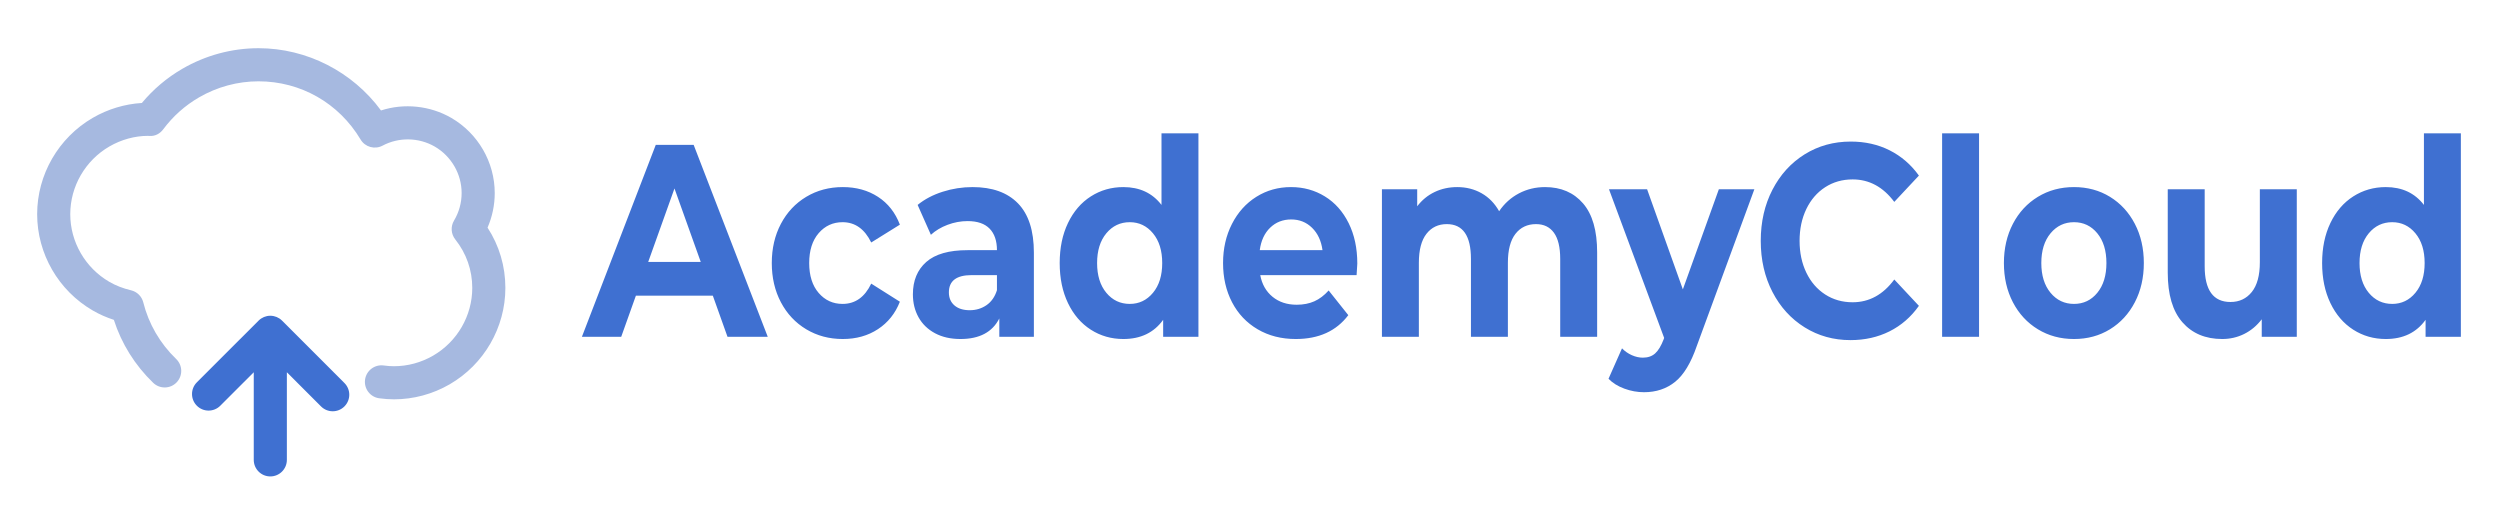
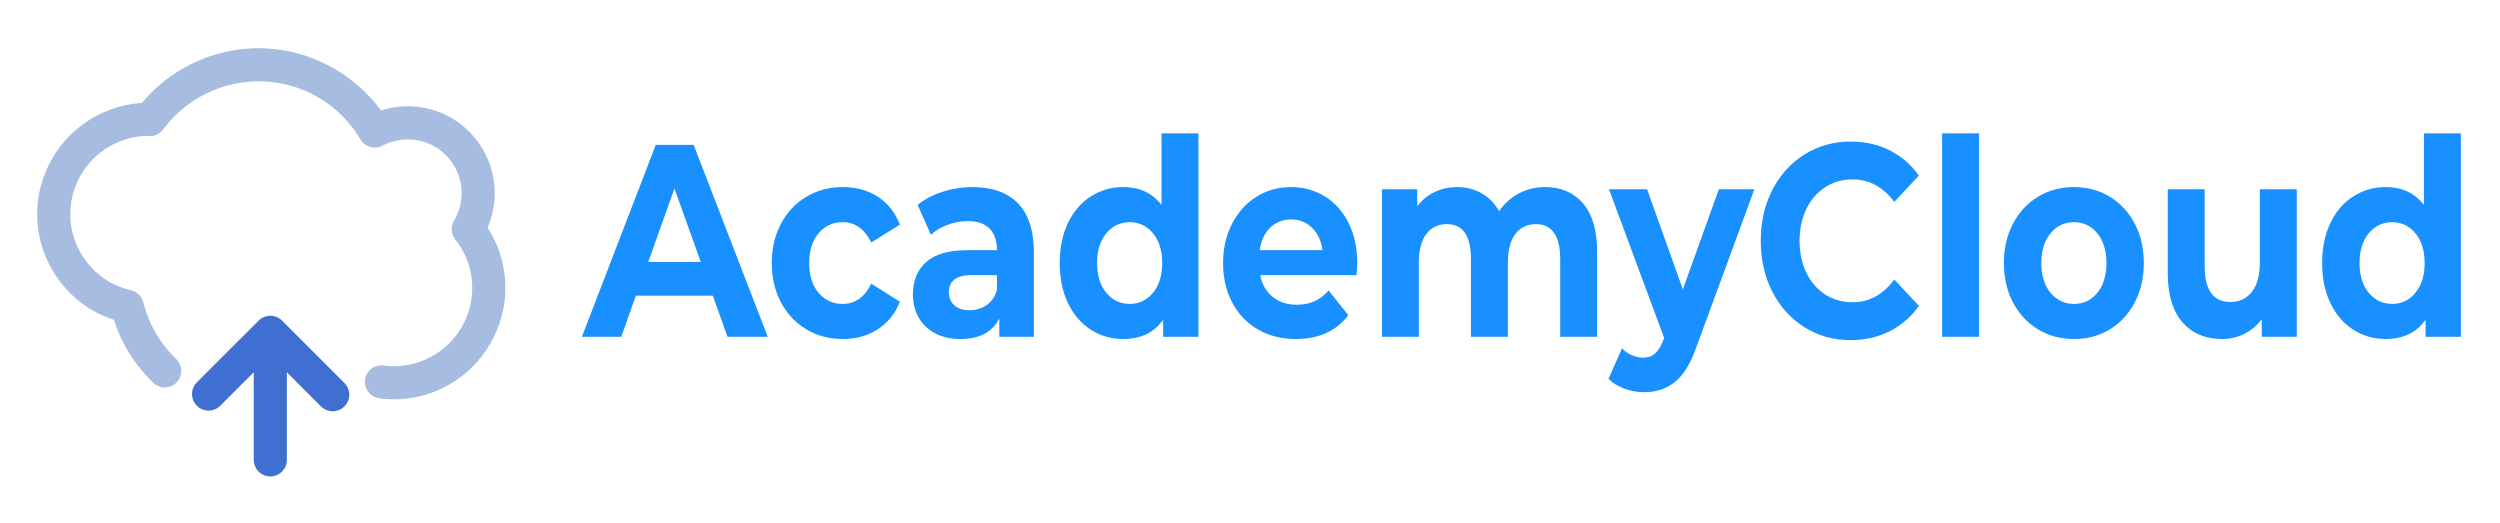
<svg xmlns="http://www.w3.org/2000/svg" width="1100" height="230" viewBox="0 0 1100 230">
  <defs>
    <linearGradient x1="0" y1="0.5" x2="1" y2="0.5" id="linearGradientSk6ezt3szet">
      <stop offset="0%" stop-color="#3f70d1" />
      <stop offset="100%" stop-color="#3f70d1" />
    </linearGradient>
    <linearGradient x1="0" y1="0.5" x2="1" y2="0.5" id="linearGradientSk6ezt3szez">
-       <stop offset="0%" stop-color="#a6b9e0" />
-       <stop offset="100%" stop-color="#a6b9e0" />
+       <stop offset="0%" stop-color="#a6bce0" />
+       <stop offset="100%" stop-color="#a6bce0" />
    </linearGradient>
    <linearGradient x1="0" y1="0.5" x2="1" y2="0.5" id="linearGradientSk6ezt3szfh">
-       <stop offset="0%" stop-color="#3f70d1" />
-       <stop offset="100%" stop-color="#3f70d1" />
+       <stop offset="0%" stop-color="#1890ff" />
+       <stop offset="100%" stop-color="#1890ff" />
    </linearGradient>
  </defs>
  <g>
    <rect fill="none" id="canvas_background" height="232" width="1102" y="-1" x="-1" />
  </g>
  <g>
    <g id="svg_1" transform="matrix(3.6418,0,0,3.6418,316.0854,157.9986) ">
      <svg width="66.57" height="52.423" viewBox="17.151,15.834,66.57,52.423" id="svg_2" x="-87.305" y="-42.561">
        <g id="svg_6" />
        <g id="svg_5" />
        <g id="svg_3">
          <path fill="url('#linearGradientSk6ezt3szez')" d="m76.568,42.512c0.57,-1.314 0.868,-2.735 0.868,-4.176c0,-3.724 -2.01,-7.203 -5.249,-9.083c-2.561,-1.48 -5.708,-1.803 -8.492,-0.897c-3.438,-4.679 -8.961,-7.522 -14.8,-7.522c-3.214,0 -6.39,0.857 -9.186,2.478c-1.875,1.086 -3.521,2.477 -4.908,4.14c-2.075,0.127 -4.107,0.74 -5.923,1.792c-4.149,2.404 -6.727,6.866 -6.727,11.645c0,4.778 2.578,9.238 6.727,11.64c0.788,0.457 1.639,0.833 2.54,1.125c0.921,2.873 2.549,5.484 4.753,7.609c0.795,0.766 2.062,0.744 2.828,-0.051c0.767,-0.796 0.744,-2.062 -0.052,-2.828c-1.952,-1.882 -3.326,-4.247 -3.974,-6.841c-0.182,-0.727 -0.755,-1.292 -1.485,-1.462c-0.952,-0.223 -1.828,-0.564 -2.606,-1.014c-2.918,-1.689 -4.731,-4.823 -4.731,-8.178c0,-3.357 1.813,-6.493 4.731,-8.184c1.442,-0.835 3.077,-1.277 4.635,-1.28c0.049,0.004 0.181,0.013 0.229,0.013c0.679,0.036 1.251,-0.288 1.636,-0.803c1.181,-1.581 2.638,-2.88 4.332,-3.862c2.188,-1.268 4.67,-1.938 7.18,-1.938c5.098,0 9.708,2.628 12.333,7.03c0.546,0.917 1.715,1.243 2.66,0.74c1.945,-1.038 4.366,-1.003 6.296,0.111c2.007,1.164 3.253,3.318 3.253,5.621c0,1.171 -0.318,2.321 -0.92,3.327c-0.427,0.715 -0.367,1.62 0.151,2.271c1.344,1.69 2.054,3.717 2.054,5.862c0,3.357 -1.813,6.493 -4.733,8.183c-1.442,0.836 -3.076,1.277 -4.725,1.277c-0.396,0 -0.803,-0.029 -1.24,-0.09c-1.09,-0.15 -2.104,0.613 -2.255,1.708s0.614,2.104 1.708,2.255c0.621,0.085 1.206,0.127 1.787,0.127c2.352,0 4.68,-0.628 6.729,-1.815c4.15,-2.402 6.729,-6.864 6.729,-11.645c0.001,-2.619 -0.741,-5.112 -2.153,-7.285z" id="svg_4" />
        </g>
      </svg>
    </g>
    <g class="svg-clip svg-visible" transform="matrix(3.6418,0,0,3.6418,360.0155,405.1946) " id="svg_20">
      <rect x="-80.657" y="-78.114" width="28" height="29" fill="none" class="svg-hitbox" id="svg_21" />
      <svg width="29" height="29.414" viewBox="35.894,52.256,29,29.414" id="svg_7" x="-80.657" y="-78.114">
        <g id="svg_11" />
        <g id="svg_10" />
        <g id="svg_8">
          <path fill="url('#linearGradientSk6ezt3szet')" d="m51.77,57.843c-0.093,-0.093 -0.196,-0.177 -0.307,-0.251c-0.047,-0.03 -0.097,-0.052 -0.146,-0.078c-0.065,-0.037 -0.129,-0.076 -0.198,-0.105c-0.064,-0.025 -0.13,-0.041 -0.196,-0.061c-0.06,-0.018 -0.116,-0.04 -0.178,-0.053c-0.126,-0.024 -0.255,-0.038 -0.384,-0.038c-0.002,0 -0.004,-0.001 -0.007,-0.001l0,0c-0.132,0 -0.263,0.014 -0.392,0.039c-0.057,0.012 -0.109,0.033 -0.164,0.049c-0.07,0.021 -0.142,0.037 -0.21,0.065c-0.064,0.026 -0.123,0.063 -0.183,0.097c-0.054,0.029 -0.109,0.053 -0.161,0.087c-0.11,0.073 -0.213,0.157 -0.306,0.25l-7.458,7.458c-0.781,0.781 -0.781,2.047 0,2.828c0.39,0.391 0.902,0.586 1.414,0.586s1.024,-0.195 1.414,-0.586l4.045,-4.045l0,10.586c0,1.104 0.896,2 2,2s2,-0.896 2,-2l0,-10.586l4.127,4.127c0.391,0.391 0.902,0.586 1.414,0.586s1.023,-0.195 1.414,-0.586c0.781,-0.781 0.781,-2.047 0,-2.828l-7.538,-7.54z" id="svg_9" />
        </g>
      </svg>
    </g>
    <g class="svg-text svg-visible" transform="matrix(1.041763,0,0,1.206601,965.065,397.2379) " id="svg_27">
      <path fill="none" d="m-679.705,-195.921c379.95,-1 419.95,-1 799.9,0" id="svg_28" />
      <path d="m-619.105,-206.396l-6.2,-15l-32.5,0l-6.2,15l-16.6,0l31.2,-70l16,0l31.3,70l-17,0zm-33.5,-27.3l22.2,0l-11.1,-26.8l-11.1,26.8zm82.2,28.1q-8.6,0 -15.45,-3.55q-6.85,-3.55 -10.7,-9.85q-3.85,-6.3 -3.85,-14.3l0,0q0,-8 3.85,-14.3q3.85,-6.3 10.7,-9.85q6.85,-3.55 15.45,-3.55l0,0q8.5,0 14.85,3.55q6.35,3.55 9.25,10.15l0,0l-12.1,6.5q-4.2,-7.4 -12.1,-7.4l0,0q-6.1,0 -10.1,4q-4,4 -4,10.9l0,0q0,6.9 4,10.9q4,4 10.1,4l0,0q8,0 12.1,-7.4l0,0l12.1,6.6q-2.9,6.4 -9.25,10q-6.35,3.6 -14.85,3.6l0,0zm54.8,-55.4q12.5,0 19.2,5.95q6.7,5.95 6.7,17.95l0,0l0,30.7l-14.6,0l0,-6.7q-4.4,7.5 -16.4,7.5l0,0q-6.2,0 -10.75,-2.1q-4.55,-2.1 -6.95,-5.8q-2.4,-3.7 -2.4,-8.4l0,0q0,-7.5 5.65,-11.8q5.65,-4.3 17.45,-4.3l0,0l12.4,0q0,-5.1 -3.1,-7.85q-3.1,-2.75 -9.3,-2.75l0,0q-4.3,0 -8.45,1.35q-4.15,1.35 -7.05,3.65l0,0l-5.6,-10.9q4.4,-3.1 10.55,-4.8q6.15,-1.7 12.65,-1.7l0,0zm-1.2,44.9q4,0 7.1,-1.85q3.1,-1.85 4.4,-5.45l0,0l0,-5.5l-10.7,0q-9.6,0 -9.6,6.3l0,0q0,3 2.35,4.75q2.35,1.75 6.45,1.75l0,0zm81,-64.5l15.6,0l0,74.2l-14.9,0l0,-6.2q-5.8,7 -16.8,7l0,0q-7.6,0 -13.75,-3.4q-6.15,-3.4 -9.65,-9.7q-3.5,-6.3 -3.5,-14.6l0,0q0,-8.3 3.5,-14.6q3.5,-6.3 9.65,-9.7q6.15,-3.4 13.75,-3.4l0,0q10.3,0 16.1,6.5l0,0l0,-26.1zm-13.4,62.2q5.9,0 9.8,-4.05q3.9,-4.05 3.9,-10.85l0,0q0,-6.8 -3.9,-10.85q-3.9,-4.05 -9.8,-4.05l0,0q-6,0 -9.9,4.05q-3.9,4.05 -3.9,10.85l0,0q0,6.8 3.9,10.85q3.9,4.05 9.9,4.05l0,0zm96.1,-14.7q0,0.3 -0.3,4.2l0,0l-40.7,0q1.1,5 5.2,7.9q4.1,2.9 10.2,2.9l0,0q4.2,0 7.45,-1.25q3.25,-1.25 6.05,-3.95l0,0l8.3,9q-7.6,8.7 -22.2,8.7l0,0q-9.1,0 -16.1,-3.55q-7,-3.55 -10.8,-9.85q-3.8,-6.3 -3.8,-14.3l0,0q0,-7.9 3.75,-14.25q3.75,-6.35 10.3,-9.9q6.55,-3.55 14.65,-3.55l0,0q7.9,0 14.3,3.4q6.4,3.4 10.05,9.75q3.65,6.35 3.65,14.75l0,0zm-27.9,-16.1q-5.3,0 -8.9,3q-3.6,3 -4.4,8.2l0,0l26.5,0q-0.8,-5.1 -4.4,-8.15q-3.6,-3.05 -8.8,-3.05l0,0zm107.2,-11.8q10.1,0 16.05,5.95q5.95,5.95 5.95,17.85l0,0l0,30.8l-15.6,0l0,-28.4q0,-6.4 -2.65,-9.55q-2.65,-3.15 -7.55,-3.15l0,0q-5.5,0 -8.7,3.55q-3.2,3.55 -3.2,10.55l0,0l0,27l-15.6,0l0,-28.4q0,-12.7 -10.2,-12.7l0,0q-5.4,0 -8.6,3.55q-3.2,3.55 -3.2,10.55l0,0l0,27l-15.6,0l0,-53.8l14.9,0l0,6.2q3,-3.4 7.35,-5.2q4.35,-1.8 9.55,-1.8l0,0q5.7,0 10.3,2.25q4.6,2.25 7.4,6.55l0,0q3.3,-4.2 8.35,-6.5q5.05,-2.3 11.05,-2.3l0,0zm73.4,0.8l15,0l-24.3,57.1q-3.7,9.3 -9.15,13.1q-5.45,3.8 -13.15,3.8l0,0q-4.2,0 -8.3,-1.3q-4.1,-1.3 -6.7,-3.6l0,0l5.7,-11.1q1.8,1.6 4.15,2.5q2.35,0.9 4.65,0.9l0,0q3.2,0 5.2,-1.55q2,-1.55 3.6,-5.15l0,0l0.2,-0.5l-23.3,-54.2l16.1,0l15.1,36.5l15.2,-36.5zm55.6,55q-10.7,0 -19.35,-4.65q-8.65,-4.65 -13.6,-12.9q-4.95,-8.25 -4.95,-18.65l0,0q0,-10.4 4.95,-18.65q4.95,-8.25 13.6,-12.9q8.65,-4.65 19.45,-4.65l0,0q9.1,0 16.45,3.2q7.35,3.2 12.35,9.2l0,0l-10.4,9.6q-7.1,-8.2 -17.6,-8.2l0,0q-6.5,0 -11.6,2.85q-5.1,2.85 -7.95,7.95q-2.85,5.1 -2.85,11.6l0,0q0,6.5 2.85,11.6q2.85,5.1 7.95,7.95q5.1,2.85 11.6,2.85l0,0q10.5,0 17.6,-8.3l0,0l10.4,9.6q-5,6.1 -12.4,9.3q-7.4,3.2 -16.5,3.2l0,0zm38.7,-1.2l0,-74.2l15.6,0l0,74.2l-15.6,0zm55.7,0.8q-8.5,0 -15.25,-3.55q-6.75,-3.55 -10.55,-9.85q-3.8,-6.3 -3.8,-14.3l0,0q0,-8 3.8,-14.3q3.8,-6.3 10.55,-9.85q6.75,-3.55 15.25,-3.55l0,0q8.5,0 15.2,3.55q6.7,3.55 10.5,9.85q3.8,6.3 3.8,14.3l0,0q0,8 -3.8,14.3q-3.8,6.3 -10.5,9.85q-6.7,3.55 -15.2,3.55l0,0zm0,-12.8q6,0 9.85,-4.05q3.85,-4.05 3.85,-10.85l0,0q0,-6.8 -3.85,-10.85q-3.85,-4.05 -9.85,-4.05l0,0q-6,0 -9.9,4.05q-3.9,4.05 -3.9,10.85l0,0q0,6.8 3.9,10.85q3.9,4.05 9.9,4.05l0,0zm78.5,-41.8l15.6,0l0,53.8l-14.8,0l0,-6.4q-3.1,3.5 -7.4,5.35q-4.3,1.85 -9.3,1.85l0,0q-10.6,0 -16.8,-6.1q-6.2,-6.1 -6.2,-18.1l0,0l0,-30.4l15.6,0l0,28.1q0,13 10.9,13l0,0q5.6,0 9,-3.65q3.4,-3.65 3.4,-10.85l0,0l0,-26.6zm69.3,-20.4l15.6,0l0,74.2l-14.9,0l0,-6.2q-5.8,7 -16.8,7l0,0q-7.6,0 -13.75,-3.4q-6.15,-3.4 -9.65,-9.7q-3.5,-6.3 -3.5,-14.6l0,0q0,-8.3 3.5,-14.6q3.5,-6.3 9.65,-9.7q6.15,-3.4 13.75,-3.4l0,0q10.3,0 16.1,6.5l0,0l0,-26.1zm-13.4,62.2q5.9,0 9.8,-4.05q3.9,-4.05 3.9,-10.85l0,0q0,-6.8 -3.9,-10.85q-3.9,-4.05 -9.8,-4.05l0,0q-6,0 -9.9,4.05q-3.9,4.05 -3.9,10.85l0,0q0,6.8 3.9,10.85q3.9,4.05 9.9,4.05l0,0z" fill="url('#linearGradientSk6ezt3szfh')" id="svg_29" />
      <rect width="0" height="0" x="-279.755" y="-297.821" id="svg_30" />
    </g>
  </g>
</svg>
